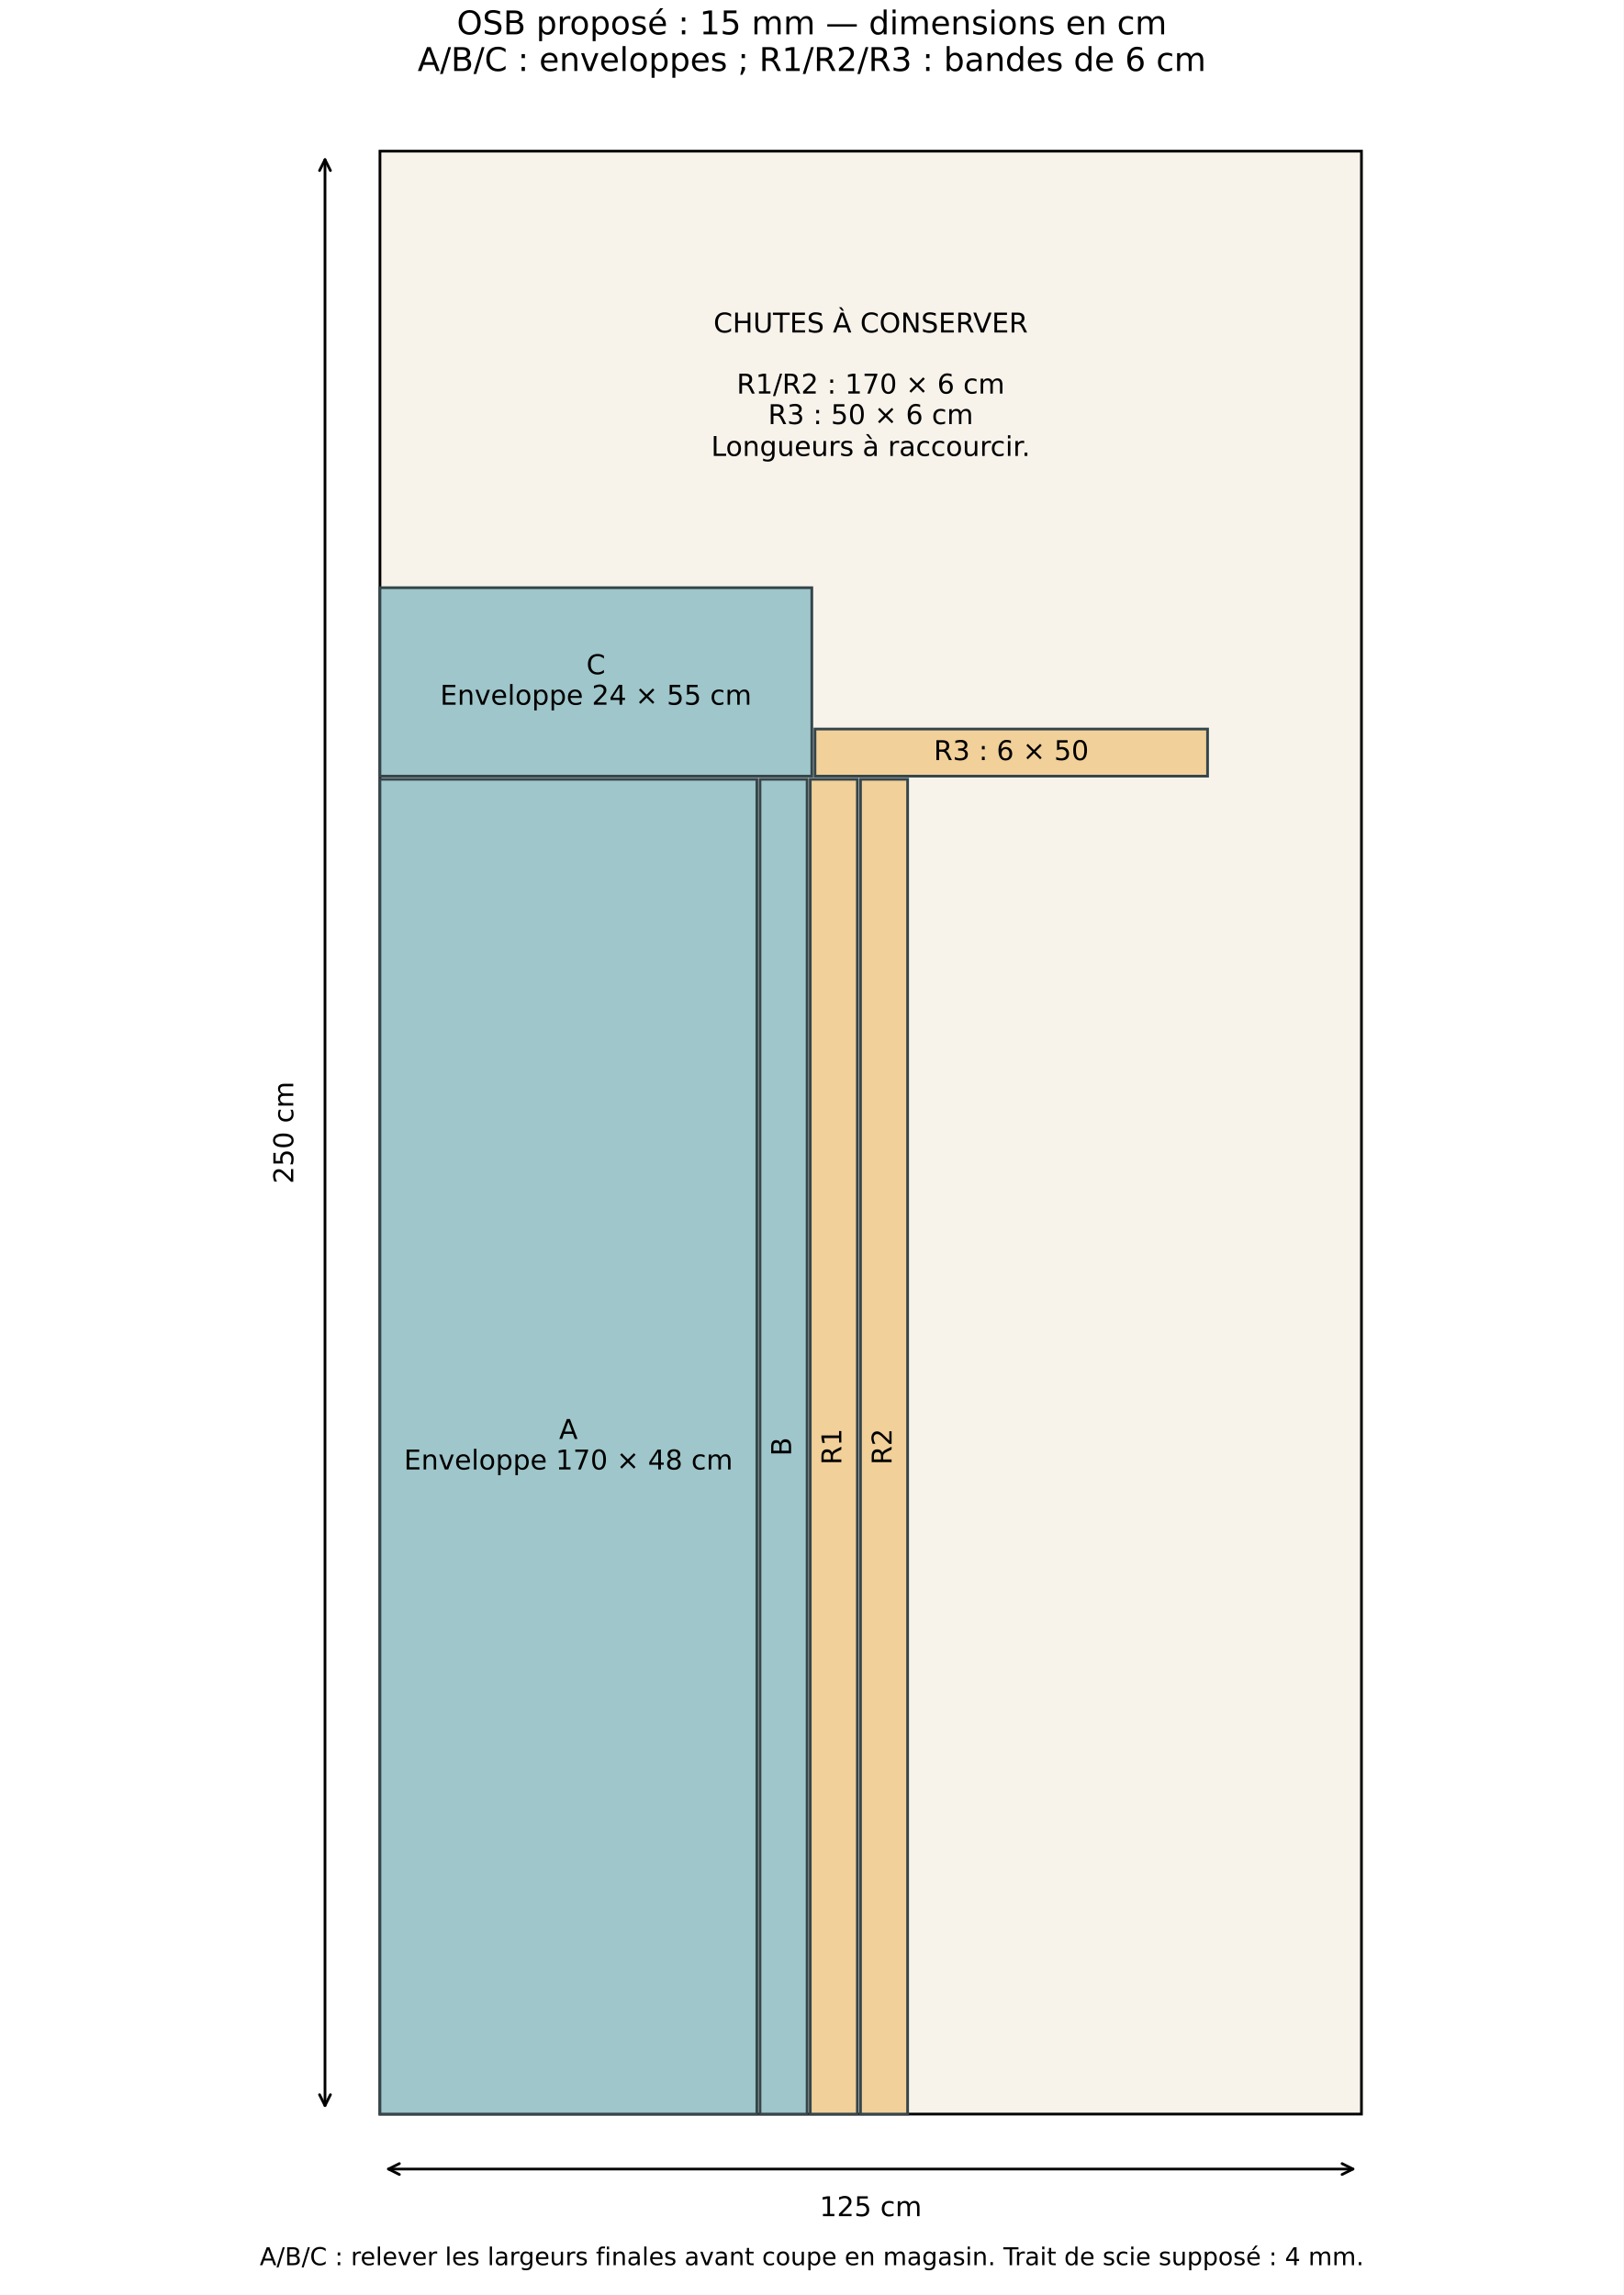
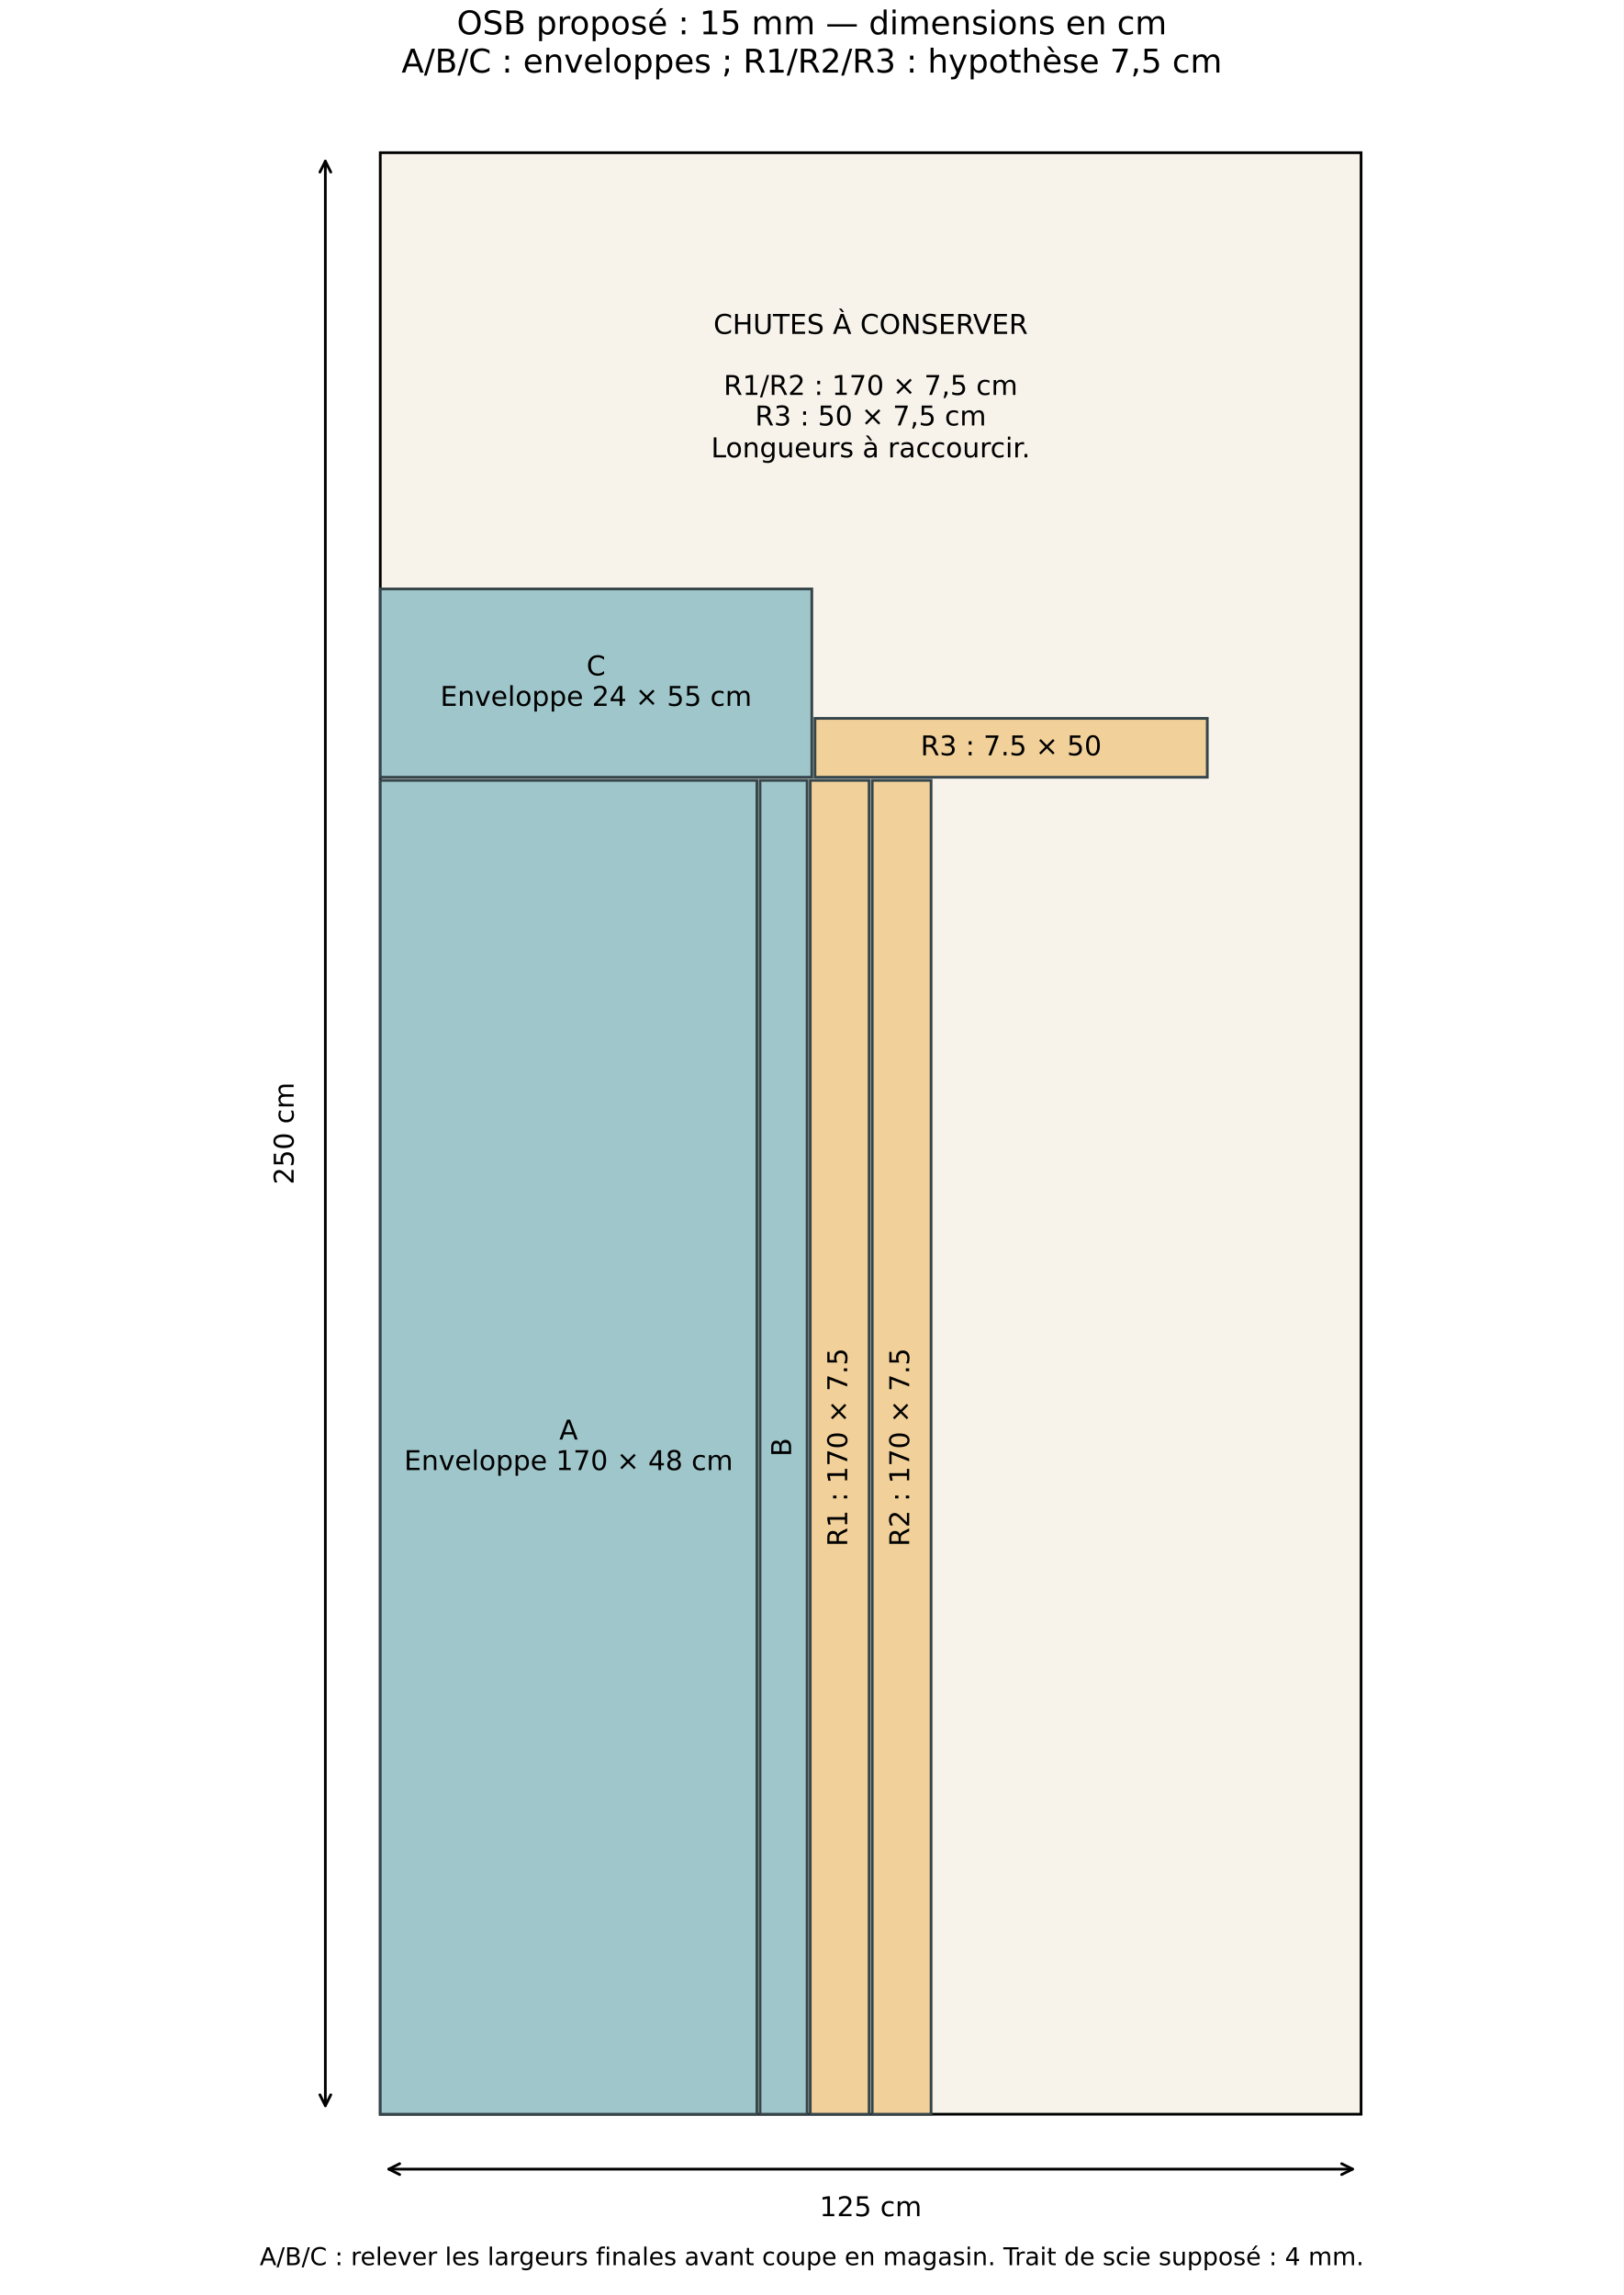
<svg xmlns="http://www.w3.org/2000/svg" width="595.44pt" height="841.68pt" viewBox="0 0 595.44 841.68" version="1.1">
  <defs>
    <style type="text/css">*{stroke-linejoin: round; stroke-linecap: butt}</style>
  </defs>
  <g id="figure_1">
    <g id="patch_1">
      <path d="M 0 841.68 L 595.44 841.68 L 595.44 0 L 0 0 z " style="fill: #ffffff" />
    </g>
    <g id="axes_1">
      <g id="patch_2">
-         <path d="M 139.343 775.329 L 499.291 775.329 L 499.291 55.434 L 139.343 55.434 z " clip-path="url(#p9c0f249f54)" style="fill: #f7f3eb; stroke: #000000; stroke-linejoin: miter" />
+         <path d="M 139.457 775.375 L 499.145 775.375 L 499.145 55.999 L 139.457 55.999 z " clip-path="url(#p49fc246189)" style="fill: #f7f3eb; stroke: #000000; stroke-linejoin: miter" />
      </g>
      <g id="patch_3">
-         <path d="M 139.343 775.329 L 277.563 775.329 L 277.563 285.8 L 139.343 285.8 z " clip-path="url(#p9c0f249f54)" style="fill: #9fc6ca; stroke: #35454a; stroke-linejoin: miter" />
+         <path d="M 139.457 775.375 L 277.577 775.375 L 277.577 286.199 L 139.457 286.199 z " clip-path="url(#p49fc246189)" style="fill: #9fc6ca; stroke: #35454a; stroke-linejoin: miter" />
      </g>
      <g id="patch_4">
-         <path d="M 278.715 775.329 L 295.992 775.329 L 295.992 285.8 L 278.715 285.8 z " clip-path="url(#p9c0f249f54)" style="fill: #9fc6ca; stroke: #35454a; stroke-linejoin: miter" />
+         <path d="M 278.728 775.375 L 295.993 775.375 L 295.993 286.199 L 278.728 286.199 z " clip-path="url(#p49fc246189)" style="fill: #9fc6ca; stroke: #35454a; stroke-linejoin: miter" />
      </g>
      <g id="patch_5">
-         <path d="M 297.144 775.329 L 314.422 775.329 L 314.422 285.8 L 297.144 285.8 z " clip-path="url(#p9c0f249f54)" style="fill: #f1d099; stroke: #35454a; stroke-linejoin: miter" />
+         <path d="M 297.144 775.375 L 318.726 775.375 L 318.726 286.199 L 297.144 286.199 z " clip-path="url(#p49fc246189)" style="fill: #f1d099; stroke: #35454a; stroke-linejoin: miter" />
      </g>
      <g id="patch_6">
-         <path d="M 315.573 775.329 L 332.851 775.329 L 332.851 285.8 L 315.573 285.8 z " clip-path="url(#p9c0f249f54)" style="fill: #f1d099; stroke: #35454a; stroke-linejoin: miter" />
+         <path d="M 319.877 775.375 L 341.458 775.375 L 341.458 286.199 L 319.877 286.199 z " clip-path="url(#p49fc246189)" style="fill: #f1d099; stroke: #35454a; stroke-linejoin: miter" />
      </g>
      <g id="patch_7">
-         <path d="M 139.343 284.648 L 297.72 284.648 L 297.72 215.538 L 139.343 215.538 z " clip-path="url(#p9c0f249f54)" style="fill: #9fc6ca; stroke: #35454a; stroke-linejoin: miter" />
+         <path d="M 139.457 285.048 L 297.72 285.048 L 297.72 215.988 L 139.457 215.988 z " clip-path="url(#p49fc246189)" style="fill: #9fc6ca; stroke: #35454a; stroke-linejoin: miter" />
      </g>
      <g id="patch_8">
-         <path d="M 298.872 284.648 L 442.851 284.648 L 442.851 267.371 L 298.872 267.371 z " clip-path="url(#p9c0f249f54)" style="fill: #f1d099; stroke: #35454a; stroke-linejoin: miter" />
+         <path d="M 298.871 285.048 L 442.746 285.048 L 442.746 263.467 L 298.871 263.467 z " clip-path="url(#p49fc246189)" style="fill: #f1d099; stroke: #35454a; stroke-linejoin: miter" />
      </g>
      <g id="text_1">
-         <text style="font: 10px 'DejaVu Sans', 'Bitstream Vera Sans', 'Computer Modern Sans Serif', 'Lucida Grande', 'Verdana', 'Geneva', 'Lucid', 'Arial', 'Helvetica', 'Avant Garde', sans-serif" transform="translate(205.0327 527.725)">A</text>
-         <text style="font: 10px 'DejaVu Sans', 'Bitstream Vera Sans', 'Computer Modern Sans Serif', 'Lucida Grande', 'Verdana', 'Geneva', 'Lucid', 'Arial', 'Helvetica', 'Avant Garde', sans-serif" transform="translate(148.1436 538.9228)">Enveloppe 170 × 48 cm</text>
+         <text style="font: 10px 'DejaVu Sans', 'Bitstream Vera Sans', 'Computer Modern Sans Serif', 'Lucida Grande', 'Verdana', 'Geneva', 'Lucid', 'Arial', 'Helvetica', 'Avant Garde', sans-serif" transform="translate(205.0971 527.9475)">A</text>
+         <text style="font: 10px 'DejaVu Sans', 'Bitstream Vera Sans', 'Computer Modern Sans Serif', 'Lucida Grande', 'Verdana', 'Geneva', 'Lucid', 'Arial', 'Helvetica', 'Avant Garde', sans-serif" transform="translate(148.2081 539.1453)">Enveloppe 170 × 48 cm</text>
      </g>
      <g id="text_2">
-         <text style="font: 10px 'DejaVu Sans', 'Bitstream Vera Sans', 'Computer Modern Sans Serif', 'Lucida Grande', 'Verdana', 'Geneva', 'Lucid', 'Arial', 'Helvetica', 'Avant Garde', sans-serif" transform="translate(290.1129 533.995) rotate(-90)">B</text>
+         <text style="font: 10px 'DejaVu Sans', 'Bitstream Vera Sans', 'Computer Modern Sans Serif', 'Lucida Grande', 'Verdana', 'Geneva', 'Lucid', 'Arial', 'Helvetica', 'Avant Garde', sans-serif" transform="translate(290.1204 534.2175) rotate(-90)">B</text>
      </g>
      <g id="text_3">
-         <text style="font: 10px 'DejaVu Sans', 'Bitstream Vera Sans', 'Computer Modern Sans Serif', 'Lucida Grande', 'Verdana', 'Geneva', 'Lucid', 'Arial', 'Helvetica', 'Avant Garde', sans-serif" transform="translate(308.5422 537.22) rotate(-90)">R1</text>
+         <text style="font: 10px 'DejaVu Sans', 'Bitstream Vera Sans', 'Computer Modern Sans Serif', 'Lucida Grande', 'Verdana', 'Geneva', 'Lucid', 'Arial', 'Helvetica', 'Avant Garde', sans-serif" transform="translate(310.6945 567.1683) rotate(-90)">R1 : 170 × 7.5</text>
      </g>
      <g id="text_4">
-         <text style="font: 10px 'DejaVu Sans', 'Bitstream Vera Sans', 'Computer Modern Sans Serif', 'Lucida Grande', 'Verdana', 'Geneva', 'Lucid', 'Arial', 'Helvetica', 'Avant Garde', sans-serif" transform="translate(326.9715 537.22) rotate(-90)">R2</text>
+         <text style="font: 10px 'DejaVu Sans', 'Bitstream Vera Sans', 'Computer Modern Sans Serif', 'Lucida Grande', 'Verdana', 'Geneva', 'Lucid', 'Arial', 'Helvetica', 'Avant Garde', sans-serif" transform="translate(333.4268 567.1683) rotate(-90)">R2 : 170 × 7.5</text>
      </g>
      <g id="text_5">
-         <text style="font: 10px 'DejaVu Sans', 'Bitstream Vera Sans', 'Computer Modern Sans Serif', 'Lucida Grande', 'Verdana', 'Geneva', 'Lucid', 'Arial', 'Helvetica', 'Avant Garde', sans-serif" transform="translate(215.0401 247.2538)">C</text>
-         <text style="font: 10px 'DejaVu Sans', 'Bitstream Vera Sans', 'Computer Modern Sans Serif', 'Lucida Grande', 'Verdana', 'Geneva', 'Lucid', 'Arial', 'Helvetica', 'Avant Garde', sans-serif" transform="translate(161.4034 258.4516)">Enveloppe 24 × 55 cm</text>
+         <text style="font: 10px 'DejaVu Sans', 'Bitstream Vera Sans', 'Computer Modern Sans Serif', 'Lucida Grande', 'Verdana', 'Geneva', 'Lucid', 'Arial', 'Helvetica', 'Avant Garde', sans-serif" transform="translate(215.0973 247.6788)">C</text>
+         <text style="font: 10px 'DejaVu Sans', 'Bitstream Vera Sans', 'Computer Modern Sans Serif', 'Lucida Grande', 'Verdana', 'Geneva', 'Lucid', 'Arial', 'Helvetica', 'Avant Garde', sans-serif" transform="translate(161.4606 258.8767)">Enveloppe 24 × 55 cm</text>
      </g>
      <g id="text_6">
-         <text style="font: 10px 'DejaVu Sans', 'Bitstream Vera Sans', 'Computer Modern Sans Serif', 'Lucida Grande', 'Verdana', 'Geneva', 'Lucid', 'Arial', 'Helvetica', 'Avant Garde', sans-serif; text-anchor: middle" x="370.861" y="278.769" transform="rotate(-0 370.8614 278.7689)">R3 : 6 × 50</text>
+         <text style="font: 10px 'DejaVu Sans', 'Bitstream Vera Sans', 'Computer Modern Sans Serif', 'Lucida Grande', 'Verdana', 'Geneva', 'Lucid', 'Arial', 'Helvetica', 'Avant Garde', sans-serif; text-anchor: middle" x="370.809" y="277.017" transform="rotate(-0 370.8085 277.0171)">R3 : 7.5 × 50</text>
      </g>
      <g id="text_7">
-         <text style="font: 10px 'DejaVu Sans', 'Bitstream Vera Sans', 'Computer Modern Sans Serif', 'Lucida Grande', 'Verdana', 'Geneva', 'Lucid', 'Arial', 'Helvetica', 'Avant Garde', sans-serif" transform="translate(261.6653 121.9448)">CHUTES À CONSERVER</text>
-         <text style="font: 10px 'DejaVu Sans', 'Bitstream Vera Sans', 'Computer Modern Sans Serif', 'Lucida Grande', 'Verdana', 'Geneva', 'Lucid', 'Arial', 'Helvetica', 'Avant Garde', sans-serif" transform="translate(319.3169 133.1426)" />
-         <text style="font: 10px 'DejaVu Sans', 'Bitstream Vera Sans', 'Computer Modern Sans Serif', 'Lucida Grande', 'Verdana', 'Geneva', 'Lucid', 'Arial', 'Helvetica', 'Avant Garde', sans-serif" transform="translate(270.1575 144.3405)">R1/R2 : 170 × 6 cm</text>
-         <text style="font: 10px 'DejaVu Sans', 'Bitstream Vera Sans', 'Computer Modern Sans Serif', 'Lucida Grande', 'Verdana', 'Geneva', 'Lucid', 'Arial', 'Helvetica', 'Avant Garde', sans-serif" transform="translate(281.6786 155.5383)">R3 : 50 × 6 cm</text>
-         <text style="font: 10px 'DejaVu Sans', 'Bitstream Vera Sans', 'Computer Modern Sans Serif', 'Lucida Grande', 'Verdana', 'Geneva', 'Lucid', 'Arial', 'Helvetica', 'Avant Garde', sans-serif" transform="translate(260.784 167.2161)">Longueurs à raccourcir.</text>
+         <text style="font: 10px 'DejaVu Sans', 'Bitstream Vera Sans', 'Computer Modern Sans Serif', 'Lucida Grande', 'Verdana', 'Geneva', 'Lucid', 'Arial', 'Helvetica', 'Avant Garde', sans-serif" transform="translate(261.6497 122.4481)">CHUTES À CONSERVER</text>
+         <text style="font: 10px 'DejaVu Sans', 'Bitstream Vera Sans', 'Computer Modern Sans Serif', 'Lucida Grande', 'Verdana', 'Geneva', 'Lucid', 'Arial', 'Helvetica', 'Avant Garde', sans-serif" transform="translate(319.3013 133.6459)" />
+         <text style="font: 10px 'DejaVu Sans', 'Bitstream Vera Sans', 'Computer Modern Sans Serif', 'Lucida Grande', 'Verdana', 'Geneva', 'Lucid', 'Arial', 'Helvetica', 'Avant Garde', sans-serif" transform="translate(265.3716 144.8437)">R1/R2 : 170 × 7,5 cm</text>
+         <text style="font: 10px 'DejaVu Sans', 'Bitstream Vera Sans', 'Computer Modern Sans Serif', 'Lucida Grande', 'Verdana', 'Geneva', 'Lucid', 'Arial', 'Helvetica', 'Avant Garde', sans-serif" transform="translate(276.8927 156.0415)">R3 : 50 × 7,5 cm</text>
+         <text style="font: 10px 'DejaVu Sans', 'Bitstream Vera Sans', 'Computer Modern Sans Serif', 'Lucida Grande', 'Verdana', 'Geneva', 'Lucid', 'Arial', 'Helvetica', 'Avant Garde', sans-serif" transform="translate(260.7685 167.7193)">Longueurs à raccourcir.</text>
      </g>
      <g id="patch_9">
-         <path d="M 496.171 795.486 Q 319.317 795.486 142.463 795.486 " style="fill: none; stroke: #000000; stroke-linecap: round" />
-         <path d="M 492.171 793.486 L 496.171 795.486 L 492.171 797.486 " style="fill: none; stroke: #000000; stroke-linecap: round" />
-         <path d="M 146.463 797.486 L 142.463 795.486 L 146.463 793.486 " style="fill: none; stroke: #000000; stroke-linecap: round" />
+         <path d="M 496.027 795.517 Q 319.301 795.517 142.576 795.517 " style="fill: none; stroke: #000000; stroke-linecap: round" />
+         <path d="M 492.027 793.517 L 496.027 795.517 L 492.027 797.517 " style="fill: none; stroke: #000000; stroke-linecap: round" />
+         <path d="M 146.576 797.517 L 142.576 795.517 L 146.576 793.517 " style="fill: none; stroke: #000000; stroke-linecap: round" />
      </g>
      <g id="text_8">
-         <text style="font: 10px 'DejaVu Sans', 'Bitstream Vera Sans', 'Computer Modern Sans Serif', 'Lucida Grande', 'Verdana', 'Geneva', 'Lucid', 'Arial', 'Helvetica', 'Avant Garde', sans-serif; text-anchor: middle" x="319.317" y="812.764" transform="rotate(-0 319.3169 812.7635)">125 cm</text>
+         <text style="font: 10px 'DejaVu Sans', 'Bitstream Vera Sans', 'Computer Modern Sans Serif', 'Lucida Grande', 'Verdana', 'Geneva', 'Lucid', 'Arial', 'Helvetica', 'Avant Garde', sans-serif; text-anchor: middle" x="319.301" y="812.782" transform="rotate(-0 319.3013 812.7822)">125 cm</text>
      </g>
      <g id="patch_10">
-         <path d="M 119.186 58.554 Q 119.186 415.381 119.186 772.209 " style="fill: none; stroke: #000000; stroke-linecap: round" />
-         <path d="M 117.186 62.554 L 119.186 58.554 L 121.186 62.554 " style="fill: none; stroke: #000000; stroke-linecap: round" />
-         <path d="M 121.186 768.209 L 119.186 772.209 L 117.186 768.209 " style="fill: none; stroke: #000000; stroke-linecap: round" />
+         <path d="M 119.315 59.118 Q 119.315 415.687 119.315 772.256 " style="fill: none; stroke: #000000; stroke-linecap: round" />
+         <path d="M 117.315 63.118 L 119.315 59.118 L 121.315 63.118 " style="fill: none; stroke: #000000; stroke-linecap: round" />
+         <path d="M 121.315 768.256 L 119.315 772.256 L 117.315 768.256 " style="fill: none; stroke: #000000; stroke-linecap: round" />
      </g>
      <g id="text_9">
-         <text style="font: 10px 'DejaVu Sans', 'Bitstream Vera Sans', 'Computer Modern Sans Serif', 'Lucida Grande', 'Verdana', 'Geneva', 'Lucid', 'Arial', 'Helvetica', 'Avant Garde', sans-serif" transform="translate(107.5474 434.1337) rotate(-90)">250 cm</text>
+         <text style="font: 10px 'DejaVu Sans', 'Bitstream Vera Sans', 'Computer Modern Sans Serif', 'Lucida Grande', 'Verdana', 'Geneva', 'Lucid', 'Arial', 'Helvetica', 'Avant Garde', sans-serif" transform="translate(107.6867 434.4393) rotate(-90)">250 cm</text>
      </g>
      <g id="text_10">
        <text style="font: 12px 'DejaVu Sans', 'Bitstream Vera Sans', 'Computer Modern Sans Serif', 'Lucida Grande', 'Verdana', 'Geneva', 'Lucid', 'Arial', 'Helvetica', 'Avant Garde', sans-serif" transform="translate(167.5172 12.59836)">OSB proposé : 15 mm — dimensions en cm</text>
-         <text style="font: 12px 'DejaVu Sans', 'Bitstream Vera Sans', 'Computer Modern Sans Serif', 'Lucida Grande', 'Verdana', 'Geneva', 'Lucid', 'Arial', 'Helvetica', 'Avant Garde', sans-serif" transform="translate(153.1509 26.03574)">A/B/C : enveloppes ; R1/R2/R3 : bandes de 6 cm</text>
+         <text style="font: 12px 'DejaVu Sans', 'Bitstream Vera Sans', 'Computer Modern Sans Serif', 'Lucida Grande', 'Verdana', 'Geneva', 'Lucid', 'Arial', 'Helvetica', 'Avant Garde', sans-serif" transform="translate(147.2512 26.61174)">A/B/C : enveloppes ; R1/R2/R3 : hypothèse 7,5 cm</text>
      </g>
    </g>
    <g id="text_11">
      <text style="font: 9px 'DejaVu Sans', 'Bitstream Vera Sans', 'Computer Modern Sans Serif', 'Lucida Grande', 'Verdana', 'Geneva', 'Lucid', 'Arial', 'Helvetica', 'Avant Garde', sans-serif; text-anchor: middle" x="297.72" y="830.738" transform="rotate(-0 297.72 830.7382)">A/B/C : relever les largeurs finales avant coupe en magasin. Trait de scie supposé : 4 mm.</text>
    </g>
  </g>
  <defs>
-     <clipPath id="p9c0f249f54">
-       <rect x="81.751" y="41.036" width="431.937" height="797.644" />
+     <clipPath id="p49fc246189">
+       <rect x="81.907" y="41.612" width="431.625" height="797.068" />
    </clipPath>
  </defs>
</svg>
